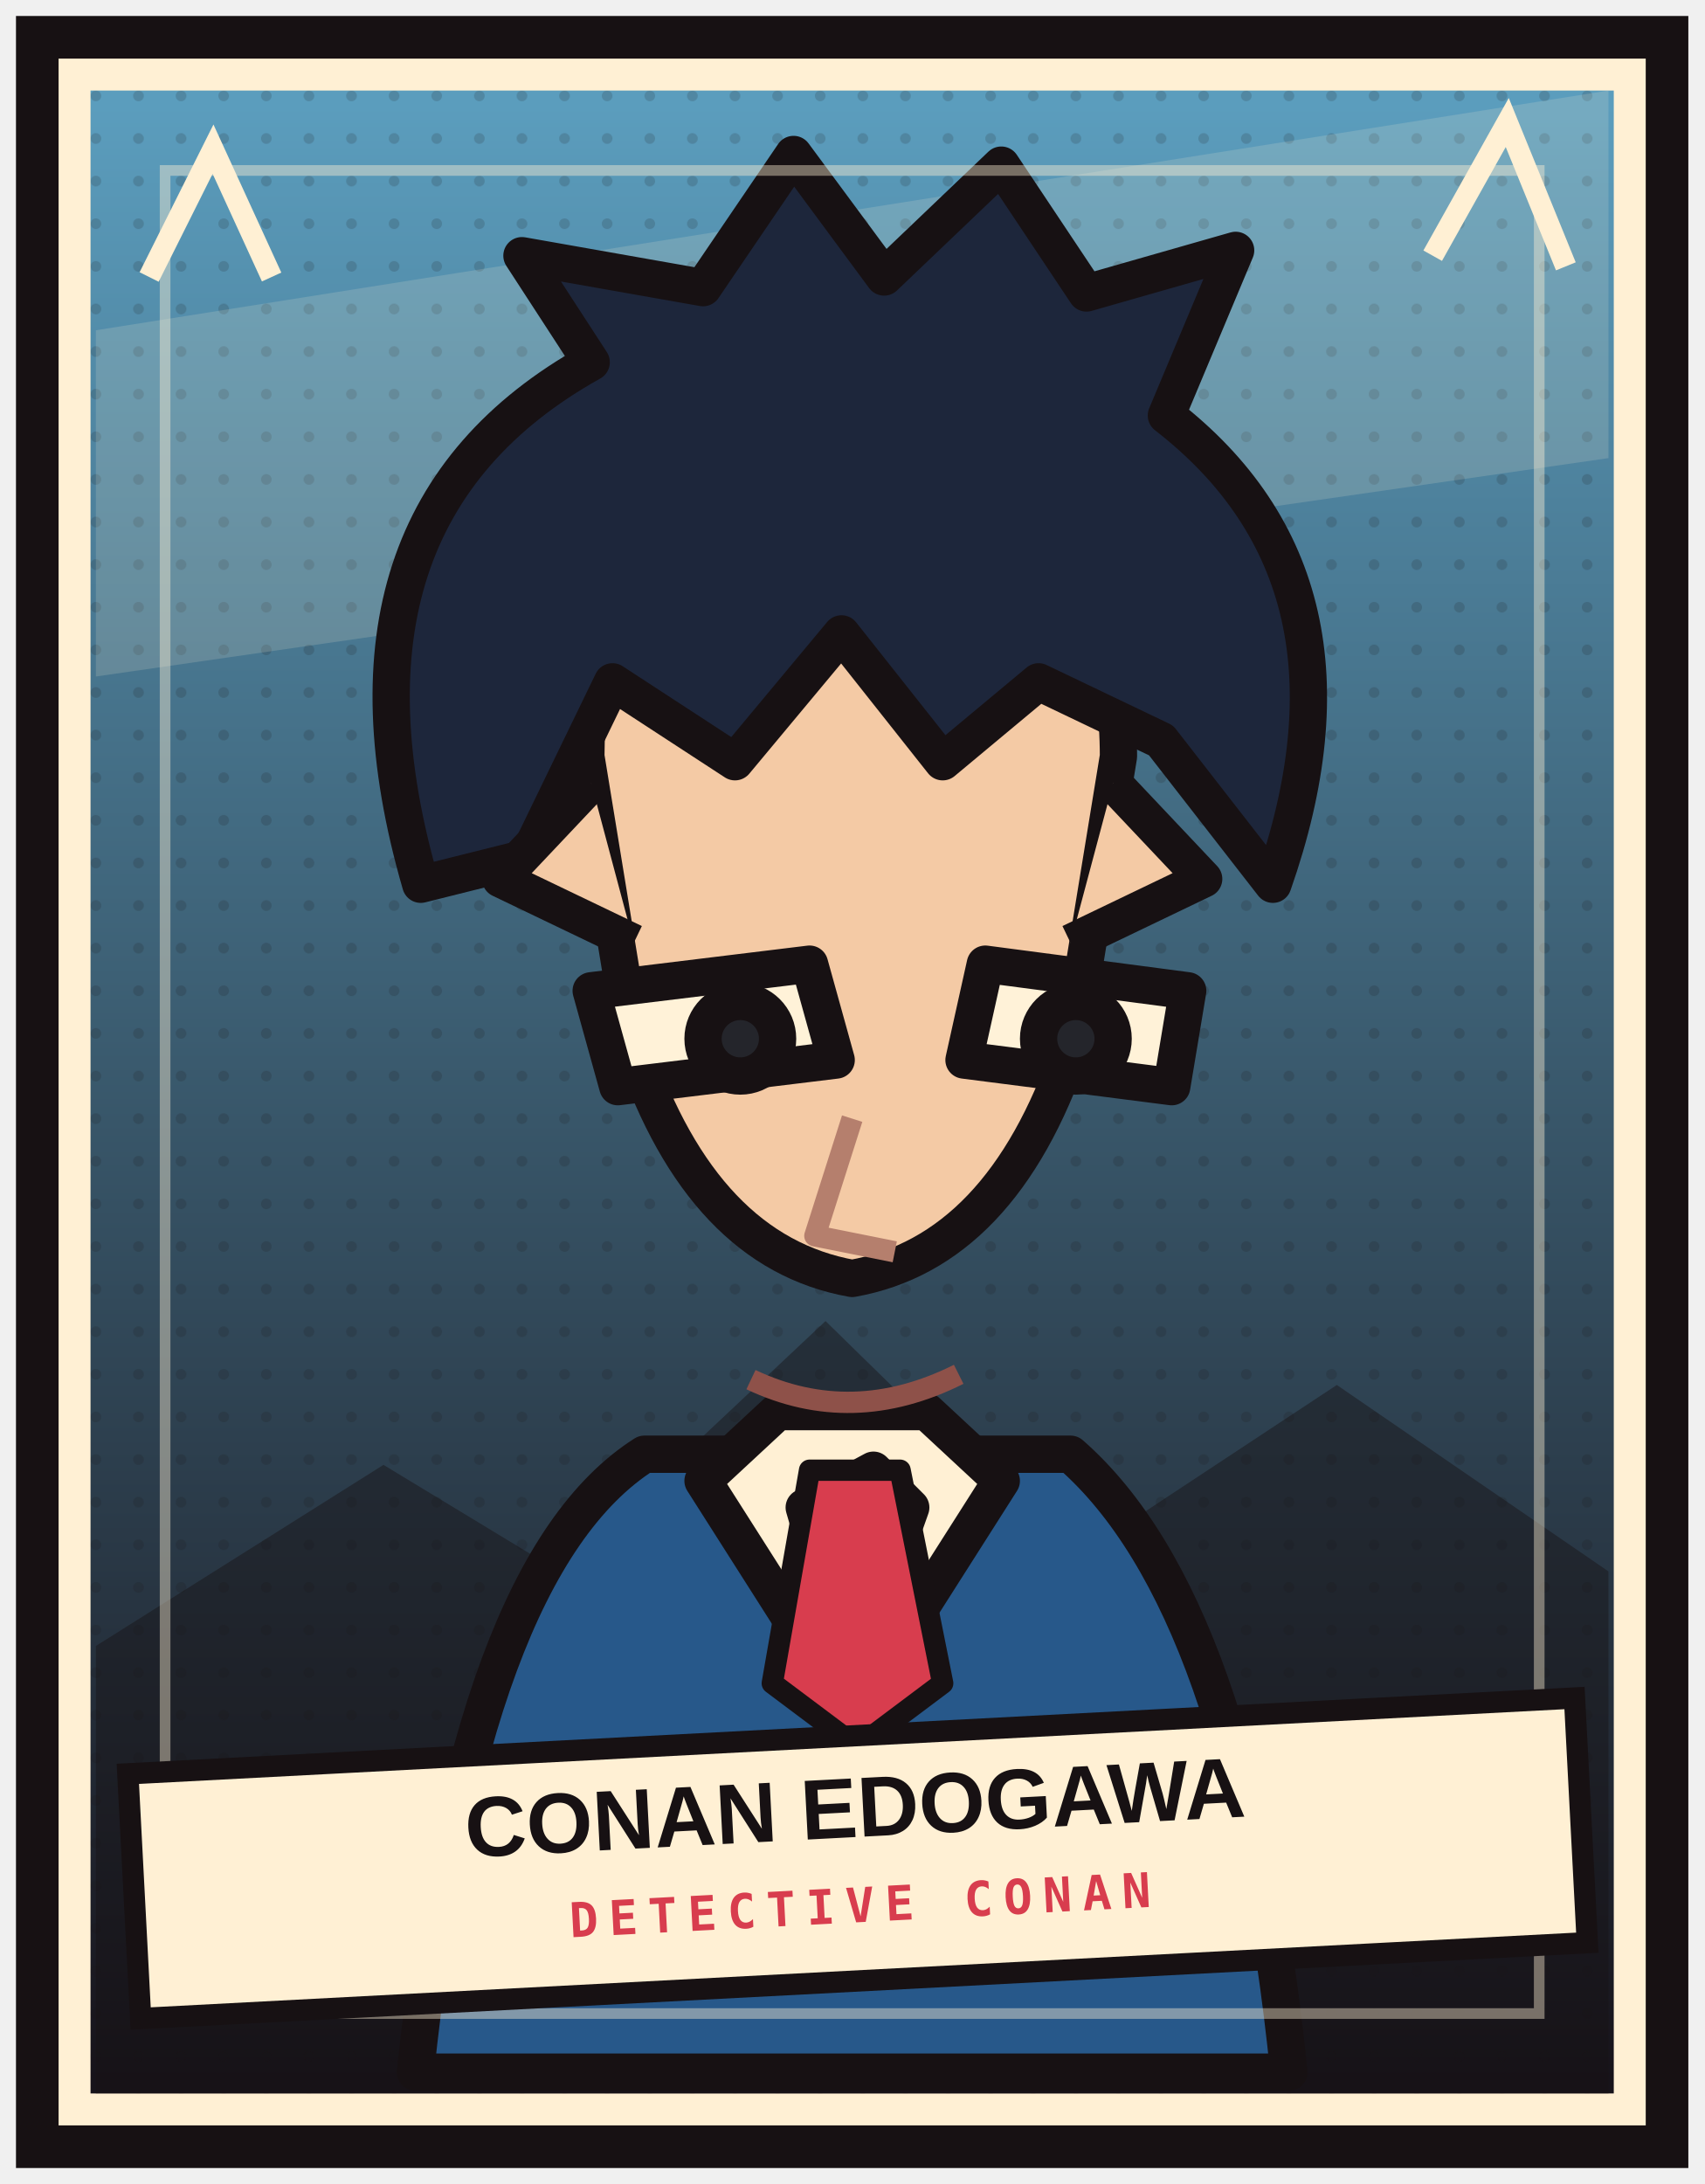
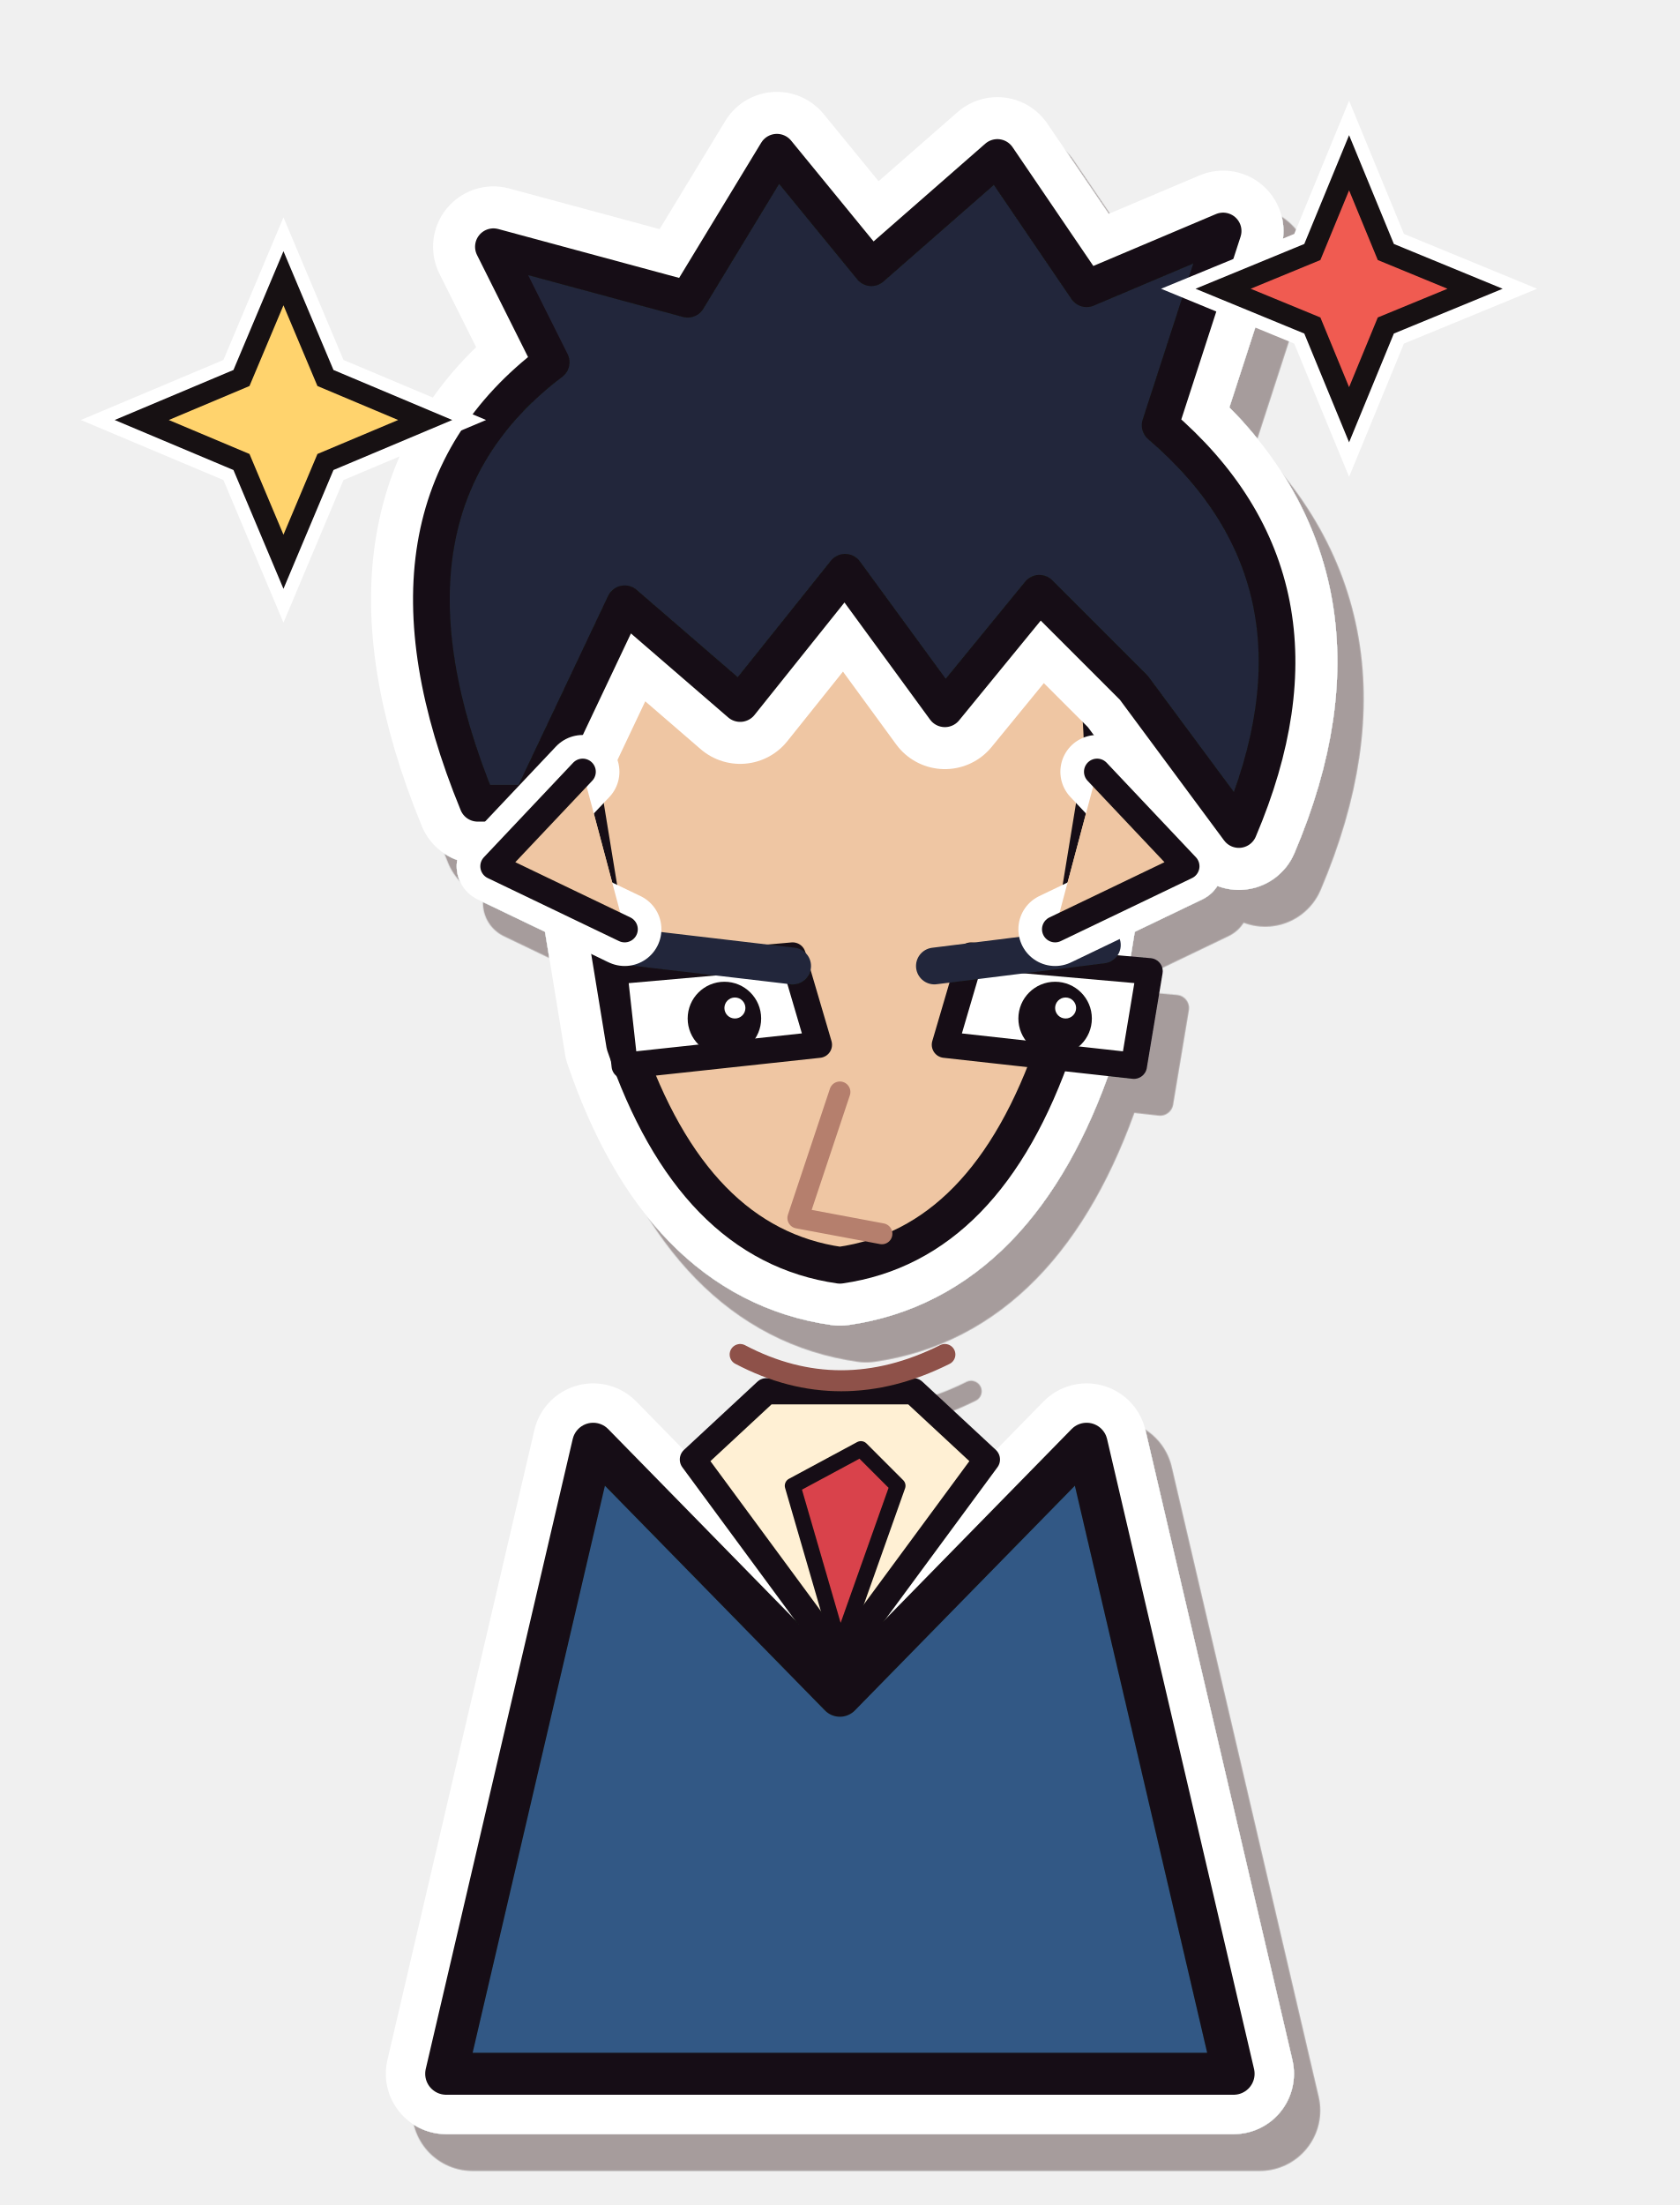
- <svg xmlns="http://www.w3.org/2000/svg" viewBox="0 0 320 410" role="img" aria-label="CONAN EDOGAWA original anime comic portrait">
+ <svg xmlns="http://www.w3.org/2000/svg" viewBox="0 0 320 420" role="img" aria-label="CONAN EDOGAWA cartoon sticker illustration">
  <defs>
-     <linearGradient id="bg" x2="0" y2="1">
-       <stop stop-color="#5b9dbd" />
-       <stop offset="1" stop-color="#17131a" />
-     </linearGradient>
-     <pattern id="dots" width="8" height="8" patternUnits="userSpaceOnUse">
-       <circle cx="2" cy="2" r="1" fill="#171113" opacity=".16" />
-     </pattern>
+     <filter id="shadow" x="-30%" y="-20%" width="160%" height="160%">
+       <feDropShadow dx="5" dy="7" stdDeviation="0" flood-color="#171113" flood-opacity=".35" />
+     </filter>
  </defs>
-   <rect x="7" y="7" width="306" height="396" fill="#fff0d4" stroke="#171113" stroke-width="8" />
-   <rect x="17" y="17" width="286" height="376" fill="url(#bg)" />
-   <rect x="17" y="17" width="286" height="376" fill="url(#dots)" />
-   <path d="M18 62 302 17 302 86 18 127Z" fill="#fff0d4" opacity=".16" />
-   <path d="M18 309 72 275 105 295 155 248 201 293 251 260 302 295V393H18Z" fill="#171113" opacity=".45" />
-   <g stroke="#171113" stroke-width="7" stroke-linejoin="round">
-     <path d="M78 389Q88 294 121 273H201Q233 301 242 389Z" fill="#27588a" />
-     <path d="M132 278 160 322 188 278 174 265H146Z" fill="#fff0d4" />
-     <path d="M151 283 160 314 171 283 164 276Z" fill="#d83d4e" />
-     <path d="M110 142Q110 94 160 88Q210 94 210 142L201 197Q188 235 160 240Q132 235 119 197Z" fill="#f4caa5" />
-     <path d="M79 166Q59 97 111 68L98 48 132 54 149 29 166 52 188 31 204 55 232 47 219 78Q259 109 239 166L218 139 195 128 177 143 158 119 138 143 115 128 99 161Z" fill="#1d263b" />
-     <path d="M111 186 152 181 157 199 116 204Z M181 199 185 181 223 186 220 204Z" fill="#fff2d8" />
-     <circle cx="139" cy="195" r="7" fill="#24252b" />
-     <circle cx="202" cy="195" r="7" fill="#24252b" />
-     <path d="M160 210 153 232 168 235" stroke="#b57f6d" stroke-width="4" fill="none" />
-     <path d="M141 259Q160 268 180 258" stroke="#8e5149" stroke-width="4" fill="none" />
-     <path d="M111 147 94 165 119 177M209 147 226 165 201 177" fill="#f4caa5" />
-     <path d="M152 276 169 276 177 316 161 328 145 316Z" fill="#d83d4e" stroke="#171113" stroke-width="4" />
+   <g filter="url(#shadow)" stroke-linejoin="round" stroke-linecap="round">
+     <path d="M113 275 160 323 207 275 235 395H85Z" fill="#315985" stroke="#fff" stroke-width="23" />
+     <path d="M113 275 160 323 207 275 235 395H85Z" fill="#315985" stroke="#171113" stroke-width="8" />
+     <path d="M132 278 160 316 188 278 174 265H146Z" fill="#fff0d4" stroke="#171113" stroke-width="5" />
+     <path d="M151 283 160 314 171 283 164 276Z" fill="#d9434b" stroke="#171113" stroke-width="3" />
+     <path d="M110 144Q110 94 160 88Q210 94 210 144L201 199Q188 237 160 241Q132 237 119 199Z" fill="#efc6a3" stroke="#fff" stroke-width="23" />
+     <path d="M110 144Q110 94 160 88Q210 94 210 144L201 199Q188 237 160 241Q132 237 119 199Z" fill="#efc6a3" stroke="#171113" stroke-width="7" />
+     <path d="M117 185 151 182 156 199 119 203Z M180 199 185 182 219 185 216 203Z" fill="#fff" stroke="#171113" stroke-width="5" />
+     <circle cx="138" cy="194" r="7" fill="#171113" />
+     <circle cx="201" cy="194" r="7" fill="#171113" />
+     <circle cx="140" cy="192" r="2" fill="#fff" />
+     <circle cx="203" cy="192" r="2" fill="#fff" />
+     <path d="M117 180 151 184M178 184 210 180" fill="none" stroke="#22283b" stroke-width="7" />
+     <path d="M160 208 152 232 168 235" fill="none" stroke="#b57f6d" stroke-width="4" />
+     <path d="M141 258Q160 268 180 258" fill="none" stroke="#8e5149" stroke-width="4" />
+     <path d="M91 153Q68 97 105 69L94 47 131 57 148 29 166 51 190 30 207 55 233 44 221 81Q256 111 236 158L216 131 198 113 180 135 161 109 141 134 119 115 101 153Z" fill="#22283b" stroke="#fff" stroke-width="23" />
+     <path d="M91 153Q68 97 105 69L94 47 131 57 148 29 166 51 190 30 207 55 233 44 221 81Q256 111 236 158L216 131 198 113 180 135 161 109 141 134 119 115 101 153Z" fill="#22283b" stroke="#171113" stroke-width="7" />
+     <path d="M111 147 94 165 119 177M209 147 226 165 201 177" fill="#efc6a3" stroke="#fff" stroke-width="14" />
+     <path d="M111 147 94 165 119 177M209 147 226 165 201 177" fill="#efc6a3" stroke="#171113" stroke-width="5" />
  </g>
-   <path d="M31 32H289V378H31Z" fill="none" stroke="#fff0d4" stroke-width="2" opacity=".42" />
-   <g transform="translate(24 333) rotate(-3)">
-     <rect width="272" height="46" fill="#fff0d4" stroke="#171113" stroke-width="4" />
-     <text x="136" y="19" text-anchor="middle" font-family="Arial Black,Arial,sans-serif" font-size="16" font-weight="900" fill="#171113">CONAN EDOGAWA</text>
-     <text x="136" y="35" text-anchor="middle" font-family="monospace" font-size="9" font-weight="900" letter-spacing="2" fill="#d83d4e">DETECTIVE CONAN</text>
-   </g>
-   <path d="M28 52 40 28 51 52M269 48 283 23 294 50" stroke="#fff0d4" stroke-width="4" fill="none" />
+   <path d="M46 72 54 53 62 72 81 80 62 88 54 107 46 88 27 80Z" fill="#ffd36d" stroke="#fff" stroke-width="9" />
+   <path d="M46 72 54 53 62 72 81 80 62 88 54 107 46 88 27 80Z" fill="#ffd36d" stroke="#171113" stroke-width="4" />
+   <path d="M250 48 257 31 264 48 281 55 264 62 257 79 250 62 233 55Z" fill="#f05b51" stroke="#fff" stroke-width="9" />
+   <path d="M250 48 257 31 264 48 281 55 264 62 257 79 250 62 233 55Z" fill="#f05b51" stroke="#171113" stroke-width="4" />
</svg>
